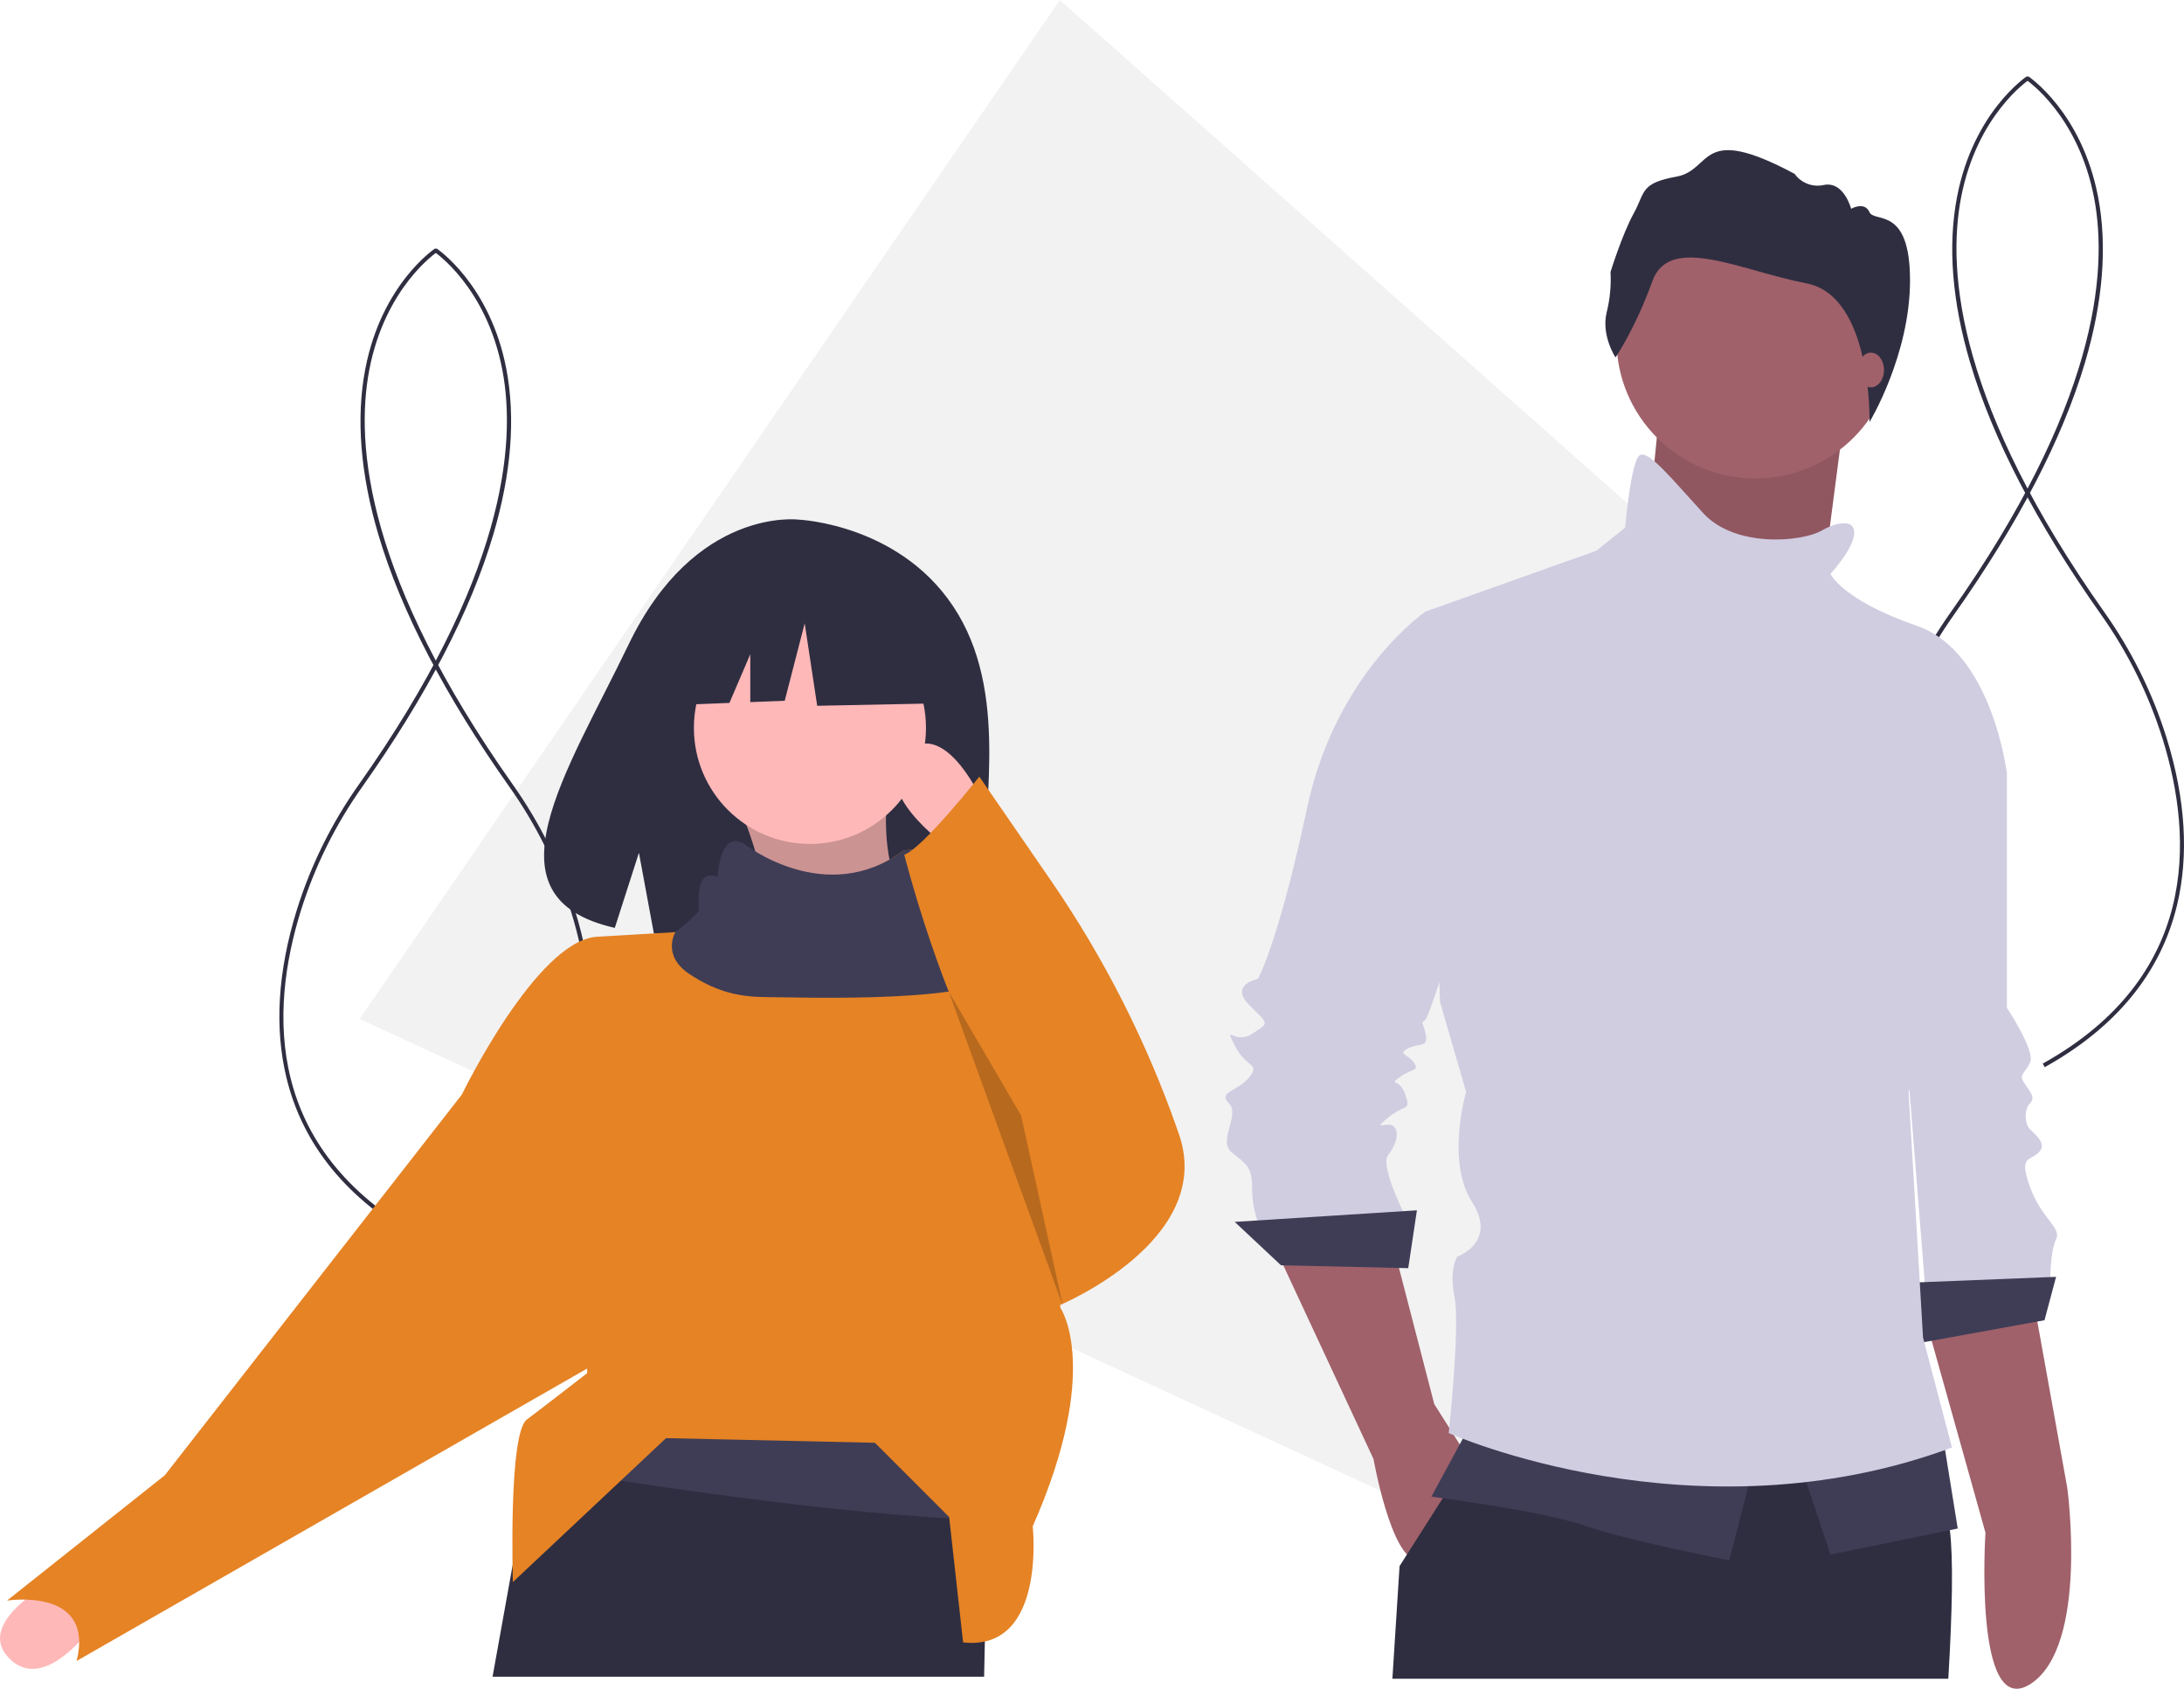
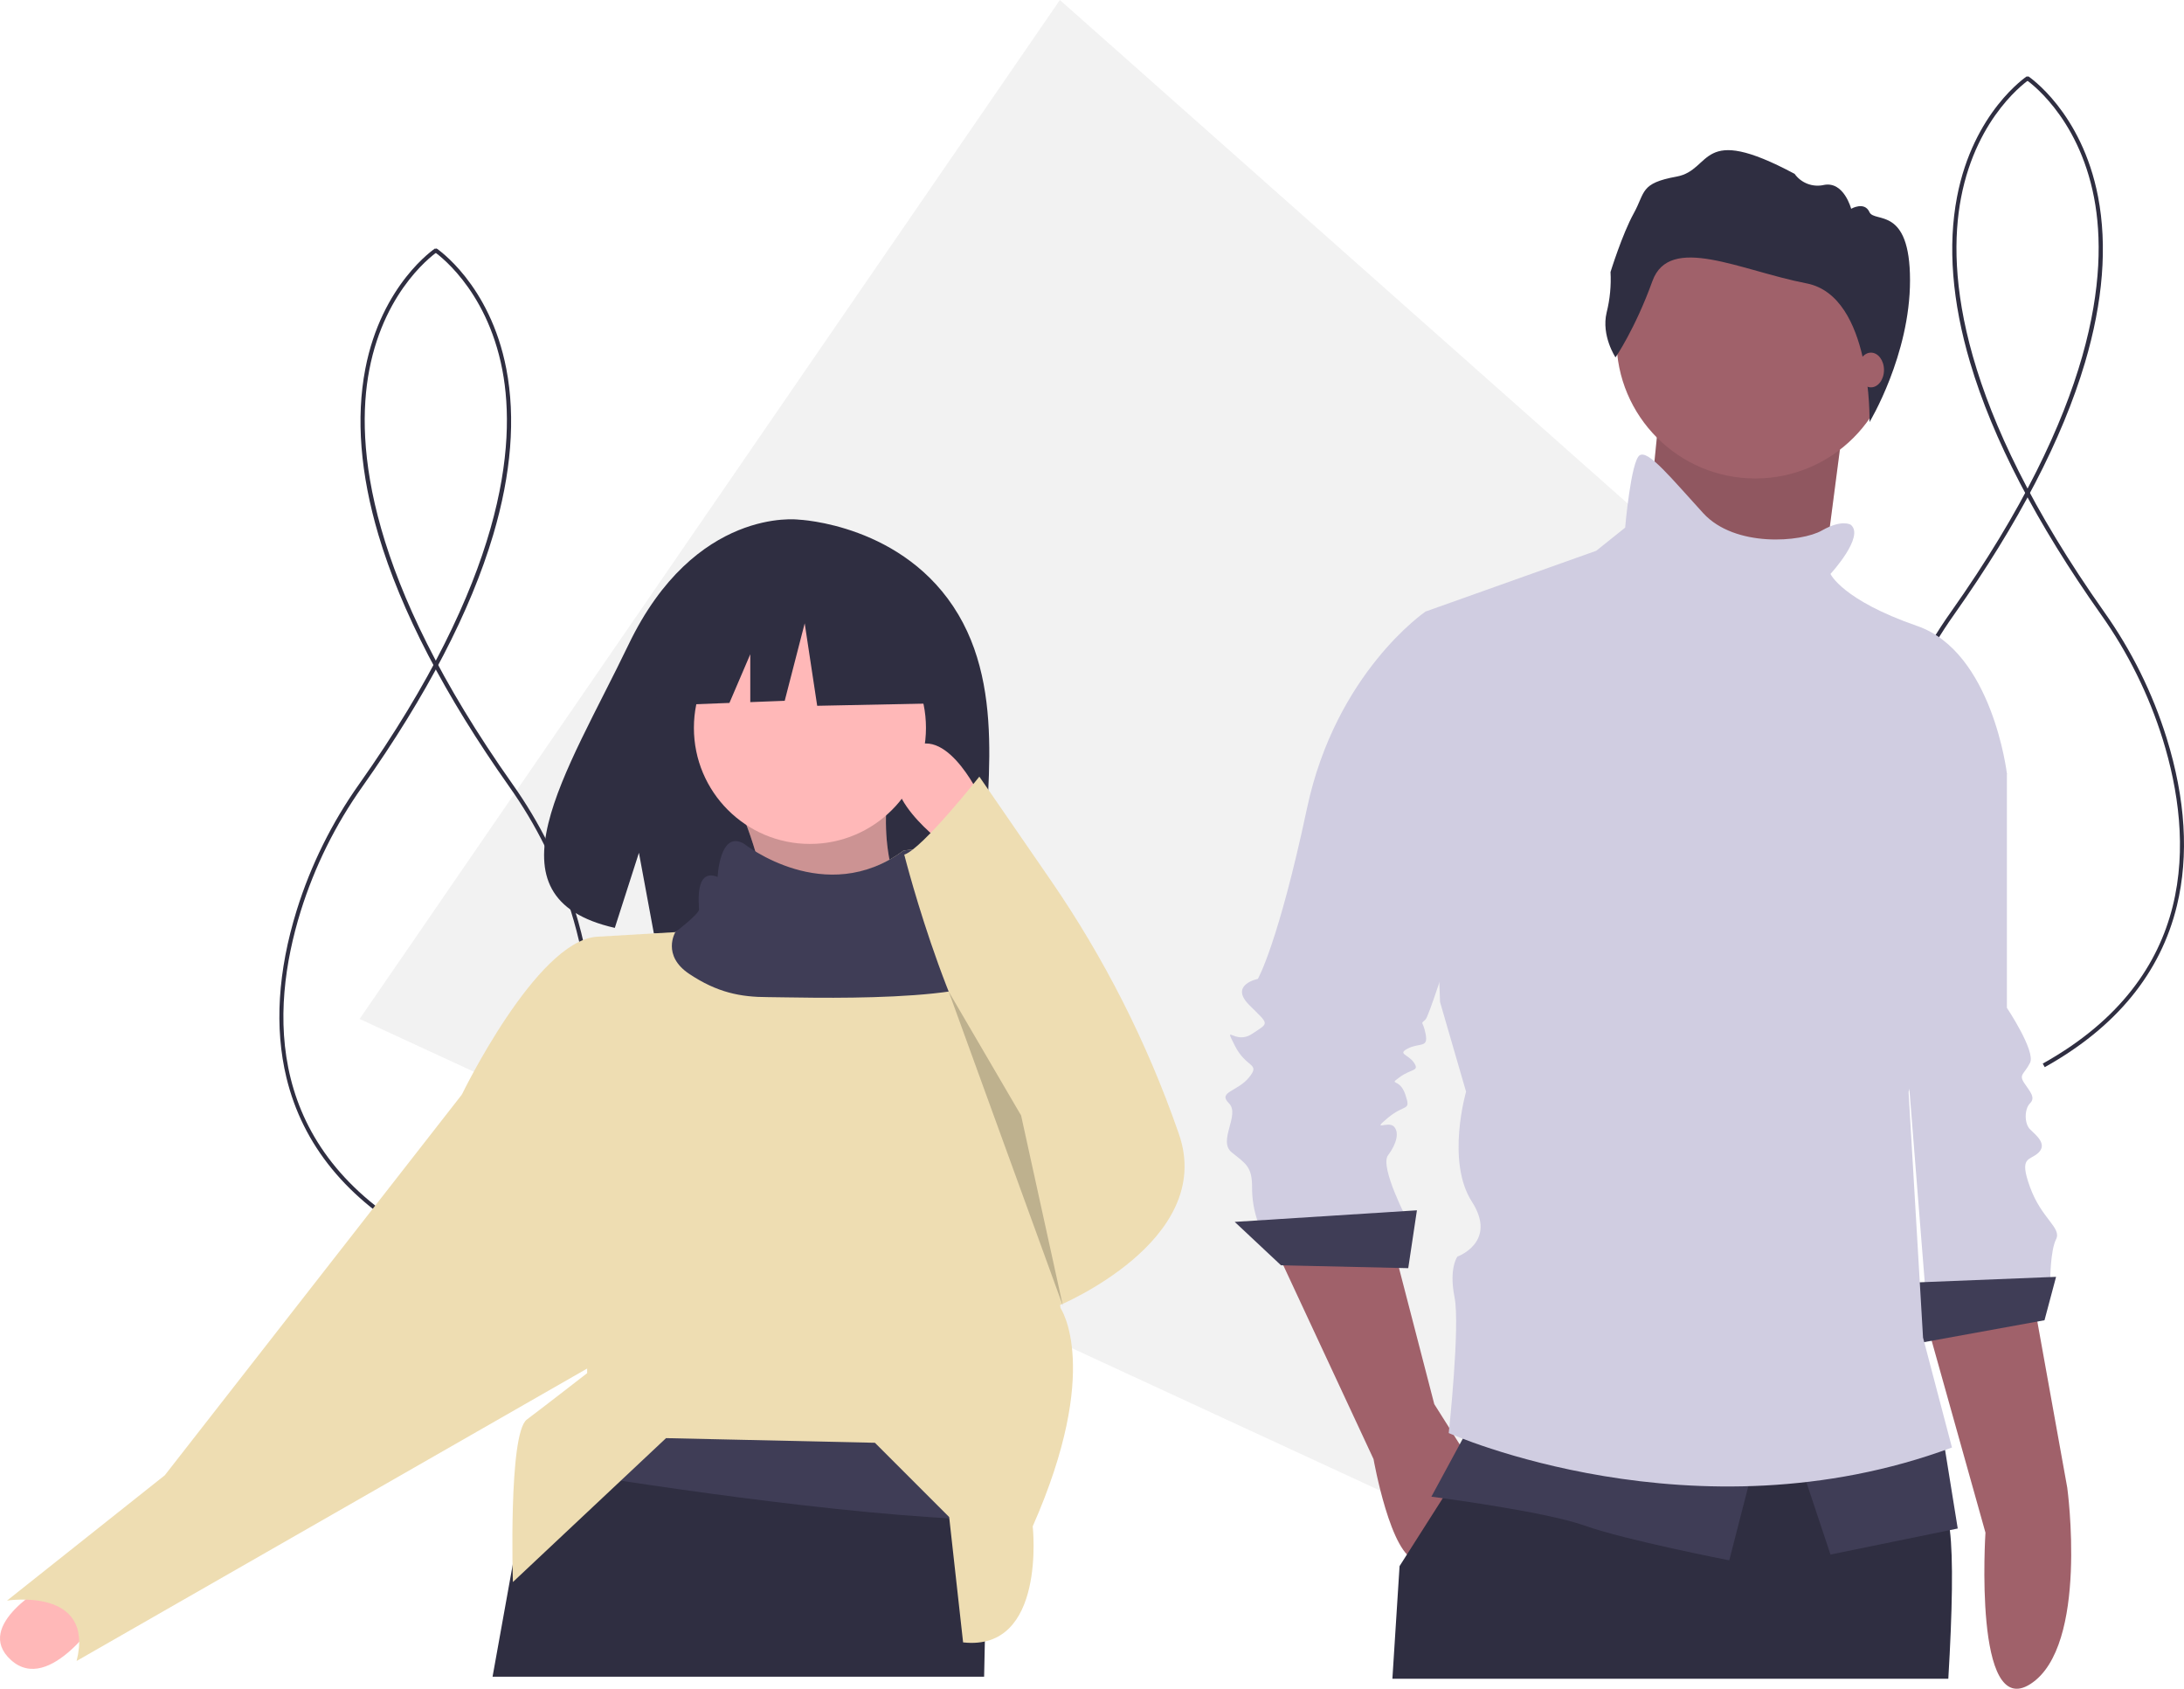
<svg xmlns="http://www.w3.org/2000/svg" id="a8897f4c-2937-4134-8b3a-fee1040aeff6" data-name="Layer 1" width="1066.106" height="824.2" viewBox="0 0 1066.106 824.2">
  <polygon points="962.551 394.71 946.672 466.13 933.782 524.07 923.508 570.28 910.626 628.22 868.531 817.51 346.914 576.48 308.572 558.76 260.039 536.33 221.683 518.61 175.551 497.29 201.704 459.24 223.452 427.6 250.965 387.57 272.707 355.95 517.369 0 776.55 229.8 822.703 270.72 859.505 303.35 905.666 344.27 962.551 394.71" fill="#f2f2f2" />
  <path d="M271.301,642.731C236.421,623.287,214.707,596.74,206.762,563.829c-5.899-24.436-4.204-51.933,5.038-81.728a218.888,218.888,0,0,1,30.439-61.484c70.638-99.986,77.014-165.138,69.923-202.187-7.774-40.623-33.031-57.494-33.286-57.66l1.09-1.677c.261.169,26.184,17.433,34.145,58.88,4.589,23.895,2.43,51.141-6.417,80.981-11.012,37.138-32.484,78.459-63.821,122.816a216.904,216.904,0,0,0-30.163,60.922c-15.158,48.867-17.303,115.997,58.564,158.292Z" transform="translate(-66.94711 -37.90015)" fill="#2f2e41" />
  <path d="M288.074,642.731C322.954,623.287,344.668,596.74,352.613,563.829c5.899-24.436,4.204-51.933-5.038-81.728a218.888,218.888,0,0,0-30.439-61.484c-70.638-99.986-77.014-165.138-69.923-202.187,7.774-40.623,33.031-57.494,33.286-57.66l-1.09-1.677c-.261.169-26.184,17.433-34.145,58.88-4.589,23.895-2.43,51.141,6.417,80.981,11.012,37.138,32.484,78.459,63.821,122.816a216.904,216.904,0,0,1,30.163,60.922c15.158,48.867,17.303,115.997-58.564,158.292Z" transform="translate(-66.94711 -37.90015)" fill="#2f2e41" />
  <path d="M1048.301,558.731C1013.421,539.287,991.707,512.74,983.762,479.829c-5.899-24.436-4.204-51.933,5.038-81.728a218.888,218.888,0,0,1,30.439-61.484c70.638-99.986,77.014-165.138,69.923-202.187-7.774-40.623-33.031-57.494-33.286-57.66l1.09-1.677c.261.169,26.184,17.433,34.145,58.88,4.589,23.895,2.43,51.141-6.417,80.981-11.012,37.138-32.484,78.459-63.821,122.816a216.904,216.904,0,0,0-30.163,60.922c-15.158,48.867-17.303,115.997,58.564,158.292Z" transform="translate(-66.94711 -37.90015)" fill="#2f2e41" />
  <path d="M1065.074,558.731c34.88-19.444,56.594-45.991,64.539-78.902,5.899-24.436,4.204-51.933-5.038-81.728a218.888,218.888,0,0,0-30.439-61.484c-70.638-99.986-77.014-165.138-69.923-202.187,7.774-40.623,33.031-57.494,33.286-57.66l-1.09-1.677c-.261.169-26.184,17.433-34.145,58.88-4.589,23.895-2.43,51.141,6.417,80.981,11.012,37.138,32.484,78.459,63.821,122.816a216.904,216.904,0,0,1,30.163,60.922c15.158,48.867,17.303,115.997-58.564,158.292Z" transform="translate(-66.94711 -37.90015)" fill="#2f2e41" />
  <path d="M534.762,337.845c-26.207-44.282-78.055-46.345-78.055-46.345s-50.523-6.461-82.933,60.98c-30.209,62.861-71.901,123.554-6.712,138.269l11.775-36.649,7.292,39.378a255.068,255.068,0,0,0,27.892.477c69.812-2.254,136.298.659,134.157-24.392C545.332,436.26,559.978,380.452,534.762,337.845Z" transform="translate(-66.94711 -37.90015)" fill="#2f2e41" />
  <path d="M427.194,430.522c9.03,19.975,14.725,43.786,18.125,70.234l72.499-4.531c-16.668-23.619-22.202-50.728-15.859-81.562Z" transform="translate(-66.94711 -37.90015)" fill="#ffb8b8" />
  <path d="M427.194,430.522c9.03,19.975,14.725,43.786,18.125,70.234l72.499-4.531c-16.668-23.619-22.202-50.728-15.859-81.562Z" transform="translate(-66.94711 -37.90015)" opacity="0.2" />
  <path d="M90.819,810.844s-37.523,20.099-18.482,37.259,44.193-22.714,44.193-22.714Z" transform="translate(-66.94711 -37.90015)" fill="#ffb8b8" />
  <polygon points="482.591 714.334 482.005 741.792 480.754 801.122 480.754 801.132 480.39 818.314 240.438 818.314 250.19 764.163 250.2 764.123 258.932 715.656 262.829 693.951 262.829 693.941 459.937 666.755 482.591 714.334" fill="#2f2e41" />
  <path d="M549.537,752.237l-.589,27.459c-69.735-1.79-177.827-18.623-223.071-26.145l3.897-21.704,197.107-27.187Z" transform="translate(-66.94711 -37.90015)" fill="#3f3d56" />
  <circle cx="395.364" cy="355.24" r="56.64" fill="#ffb8b8" />
-   <path d="M571.06,782.823s6.797,61.171-33.984,56.64l-6.797-61.171L494.029,742.042l-101.952-2.266L317.313,810.01s-2.266-72.499,6.797-79.296,29.453-22.656,29.453-22.656v-11.328L292.391,572.122s36.25-74.765,65.702-77.03l38.515-2.266s13.594-6.797,13.594-9.062-2.266-20.39,9.062-15.859c0,0,1.019-23.245,12.959-16.154,0,0,37.586,29.453,75.739,1.291,0,0,17.785-3.262,15.519,5.8s0,15.859,4.531,15.859,24.922,6.797,24.922,11.328c0,.974,1.473,10.354,3.783,24.468v.023c8.406,51.452,27.935,165.819,27.935,165.819S605.044,705.792,571.06,782.823Z" transform="translate(-66.94711 -37.90015)" fill="#e58325" />
-   <path d="M308.25,560.794l-15.859,11.328-144.998,185.779L70.363,819.072s43.046-6.797,33.984,29.453L369.422,696.73Z" transform="translate(-66.94711 -37.90015)" fill="#e58325" />
+   <path d="M571.06,782.823s6.797,61.171-33.984,56.64l-6.797-61.171L494.029,742.042l-101.952-2.266L317.313,810.01s-2.266-72.499,6.797-79.296,29.453-22.656,29.453-22.656v-11.328L292.391,572.122s36.25-74.765,65.702-77.03l38.515-2.266s13.594-6.797,13.594-9.062-2.266-20.39,9.062-15.859c0,0,1.019-23.245,12.959-16.154,0,0,37.586,29.453,75.739,1.291,0,0,17.785-3.262,15.519,5.8s0,15.859,4.531,15.859,24.922,6.797,24.922,11.328c0,.974,1.473,10.354,3.783,24.468v.023c8.406,51.452,27.935,165.819,27.935,165.819S605.044,705.792,571.06,782.823Z" transform="translate(-66.94711 -37.90015)" fill="#EEDDB2" />
+   <path d="M308.25,560.794l-15.859,11.328-144.998,185.779L70.363,819.072s43.046-6.797,33.984,29.453L369.422,696.73Z" transform="translate(-66.94711 -37.90015)" fill="#EEDDB2" />
  <path d="M556.718,510.498v.023c-3.013,17.717-101.204,14.024-114.798,14.024s-24.922-2.266-38.515-11.328-6.797-20.39-6.797-20.39,11.575-8.816,11.575-11.081-2.266-20.39,9.062-15.859c0,0,1.019-23.245,12.959-16.154,0,0,39.605,31.472,77.758,3.31,0,0,17.785-3.262,15.519,5.8s0,15.859,4.531,15.859,24.922,6.797,24.922,11.328C552.935,487.004,554.408,496.383,556.718,510.498Z" transform="translate(-66.94711 -37.90015)" fill="#3f3d56" />
  <path d="M545.005,425.991s-18.125-38.515-36.25-20.39,20.39,45.312,20.39,45.312Z" transform="translate(-66.94711 -37.90015)" fill="#ffb8b8" />
-   <path d="M545.005,416.929s-27.988,35.37-36.65,38.075c0,0,25.322,100.126,57.04,127.313l18.125,92.89s77.03-31.718,58.906-83.827q-.272-.782-.541-1.554a513.985,513.985,0,0,0-62.098-122.408Z" transform="translate(-66.94711 -37.90015)" fill="#e58325" />
+   <path d="M545.005,416.929s-27.988,35.37-36.65,38.075c0,0,25.322,100.126,57.04,127.313l18.125,92.89s77.03-31.718,58.906-83.827q-.272-.782-.541-1.554a513.985,513.985,0,0,0-62.098-122.408Z" transform="translate(-66.94711 -37.90015)" fill="#EEDDB2" />
  <polygon points="463.102 483.933 518.839 637.307 498.449 544.417 463.102 483.933" opacity="0.2" />
  <polygon points="456.229 295.676 405.005 268.845 334.268 279.821 319.632 344.46 356.064 343.059 366.242 319.311 366.242 342.668 383.052 342.021 392.809 304.213 398.907 344.46 458.668 343.241 456.229 295.676" fill="#2f2e41" />
  <path d="M1007.076,682.238,1036.138,785.909s-5.989,91.827,21.959,73.861c28.6-18.386,17.966-95.819,17.966-95.819L1059.311,670.944Z" transform="translate(-66.94711 -37.90015)" fill="#a0616a" />
  <path d="M1022.605,391.415l24,24V529.768s14.118,21.176,11.294,26.823-5.647,5.647-2.824,9.882,5.647,7.059,2.824,9.882-2.824,9.882,0,12.706,8.471,7.059,4.235,11.294-9.882,1.412-4.235,16.941,15.529,19.765,12.706,25.412-2.824,19.765-2.824,19.765l-60.706,8.471L994.37,511.415Z" transform="translate(-66.94711 -37.90015)" fill="#d0cde1" />
  <polygon points="1003.658 623.161 933.07 625.985 935.893 655.632 998.011 644.338 1003.658 623.161" fill="#3f3d56" />
  <polygon points="809.541 205.986 801.07 290.691 887.188 303.397 893.541 254.692 899.894 205.986 809.541 205.986" fill="#a0616a" />
  <polygon points="809.541 205.527 801.07 290.233 887.188 302.939 893.541 254.233 899.894 205.527 809.541 205.527" opacity="0.1" />
  <path d="M689.43,646.944l48,103.059s8.471,48,21.176,49.412,25.412-49.412,25.412-49.412l-16.941-26.823-19.765-76.235Z" transform="translate(-66.94711 -37.90015)" fill="#a0616a" />
  <path d="M1018.003,857.214H746.635c2.15-34.011,3.503-54.978,3.503-54.978l3.604-5.673,17.475-27.459L783.694,749.498l4.351-6.845,1.615-2.534,17.091-3.119L983.074,704.827a215.426,215.426,0,0,0,12.326,38.109c1.201,2.736,2.493,5.472,3.877,8.177,4.432,8.652,9.843,16.849,16.273,22.886,1.464,1.373,2.524,5.037,3.21,10.671C1020.456,798.47,1019.972,824.132,1018.003,857.214Z" transform="translate(-66.94711 -37.90015)" fill="#2f2e41" />
  <circle cx="856.835" cy="165.751" r="67.765" fill="#a0616a" />
  <path d="M772.724,342.003l-9.882-5.647s-43.765,29.647-57.882,96-24,83.294-24,83.294-14.118,2.824-4.235,12.706,9.882,8.471,1.412,14.118-14.118-5.647-8.471,5.647,12.706,8.471,7.059,15.529-15.529,7.059-9.882,12.706-5.647,18.353,1.412,24,9.882,7.059,9.882,16.941a49.993,49.993,0,0,0,2.824,16.941h73.412s-14.118-26.823-9.882-32.471,5.647-11.294,2.824-14.118-11.294,2.824-2.824-4.235,11.294-2.824,8.471-11.294-8.471-4.235-2.824-8.471,9.882-2.824,7.059-7.059-8.471-4.235-2.824-7.059,9.882,0,8.471-7.059-2.824-4.235,0-7.059,32.471-98.823,32.471-101.647S772.724,342.003,772.724,342.003Z" transform="translate(-66.94711 -37.90015)" fill="#d0cde1" />
  <polygon points="691.659 590.691 602.718 596.338 625.306 617.514 687.424 618.926 691.659 590.691" fill="#3f3d56" />
  <path d="M784.018,734.473l-18.353,33.882s55.059,7.059,74.823,14.118,70.588,16.941,70.588,16.941L923.782,750.002Z" transform="translate(-66.94711 -37.90015)" fill="#3f3d56" />
  <polygon points="878.011 712.102 893.541 758.69 955.658 745.984 948.599 702.22 878.011 712.102" fill="#3f3d56" />
  <path d="M970.37,294.003s-4.235-2.824-14.118,2.824-42.353,8.471-57.882-8.471-26.823-31.059-31.059-28.235-7.059,35.294-7.059,35.294L846.135,306.709l-83.294,29.647,7.059,190.588,12.706,43.765s-9.882,33.882,2.824,53.647-7.059,26.823-7.059,26.823-4.235,5.647-1.412,19.765-2.824,66.353-2.824,66.353,120,53.647,245.646,7.059l-14.118-53.647-7.059-120s7.059-19.765,5.647-28.235,42.353-127.058,42.353-127.058-7.059-59.294-43.765-72-42.353-25.412-42.353-25.412S977.429,299.65,970.37,294.003Z" transform="translate(-66.94711 -37.90015)" fill="#d0cde1" />
  <path d="M855.548,212.331s-7.037-10.555-4.33-21.923a66.444,66.444,0,0,0,1.895-19.758s5.684-18.404,11.367-28.689,2.977-14.615,20.84-17.863,10.555-26.524,57.649-1.353a13.811,13.811,0,0,0,14.345,5.413c9.744-1.895,13.262,11.638,13.262,11.638s6.496-3.789,8.932,1.624,19.804-3.249,19.804,33.289-19.765,69.176-19.765,69.176,1.449-61.462-30.759-67.687-66.851-24.359-75.242-1.083S855.548,212.331,855.548,212.331Z" transform="translate(-66.94711 -37.90015)" fill="#2f2e41" />
  <ellipse cx="913.305" cy="180.574" rx="6.353" ry="8.471" fill="#a0616a" />
</svg>
